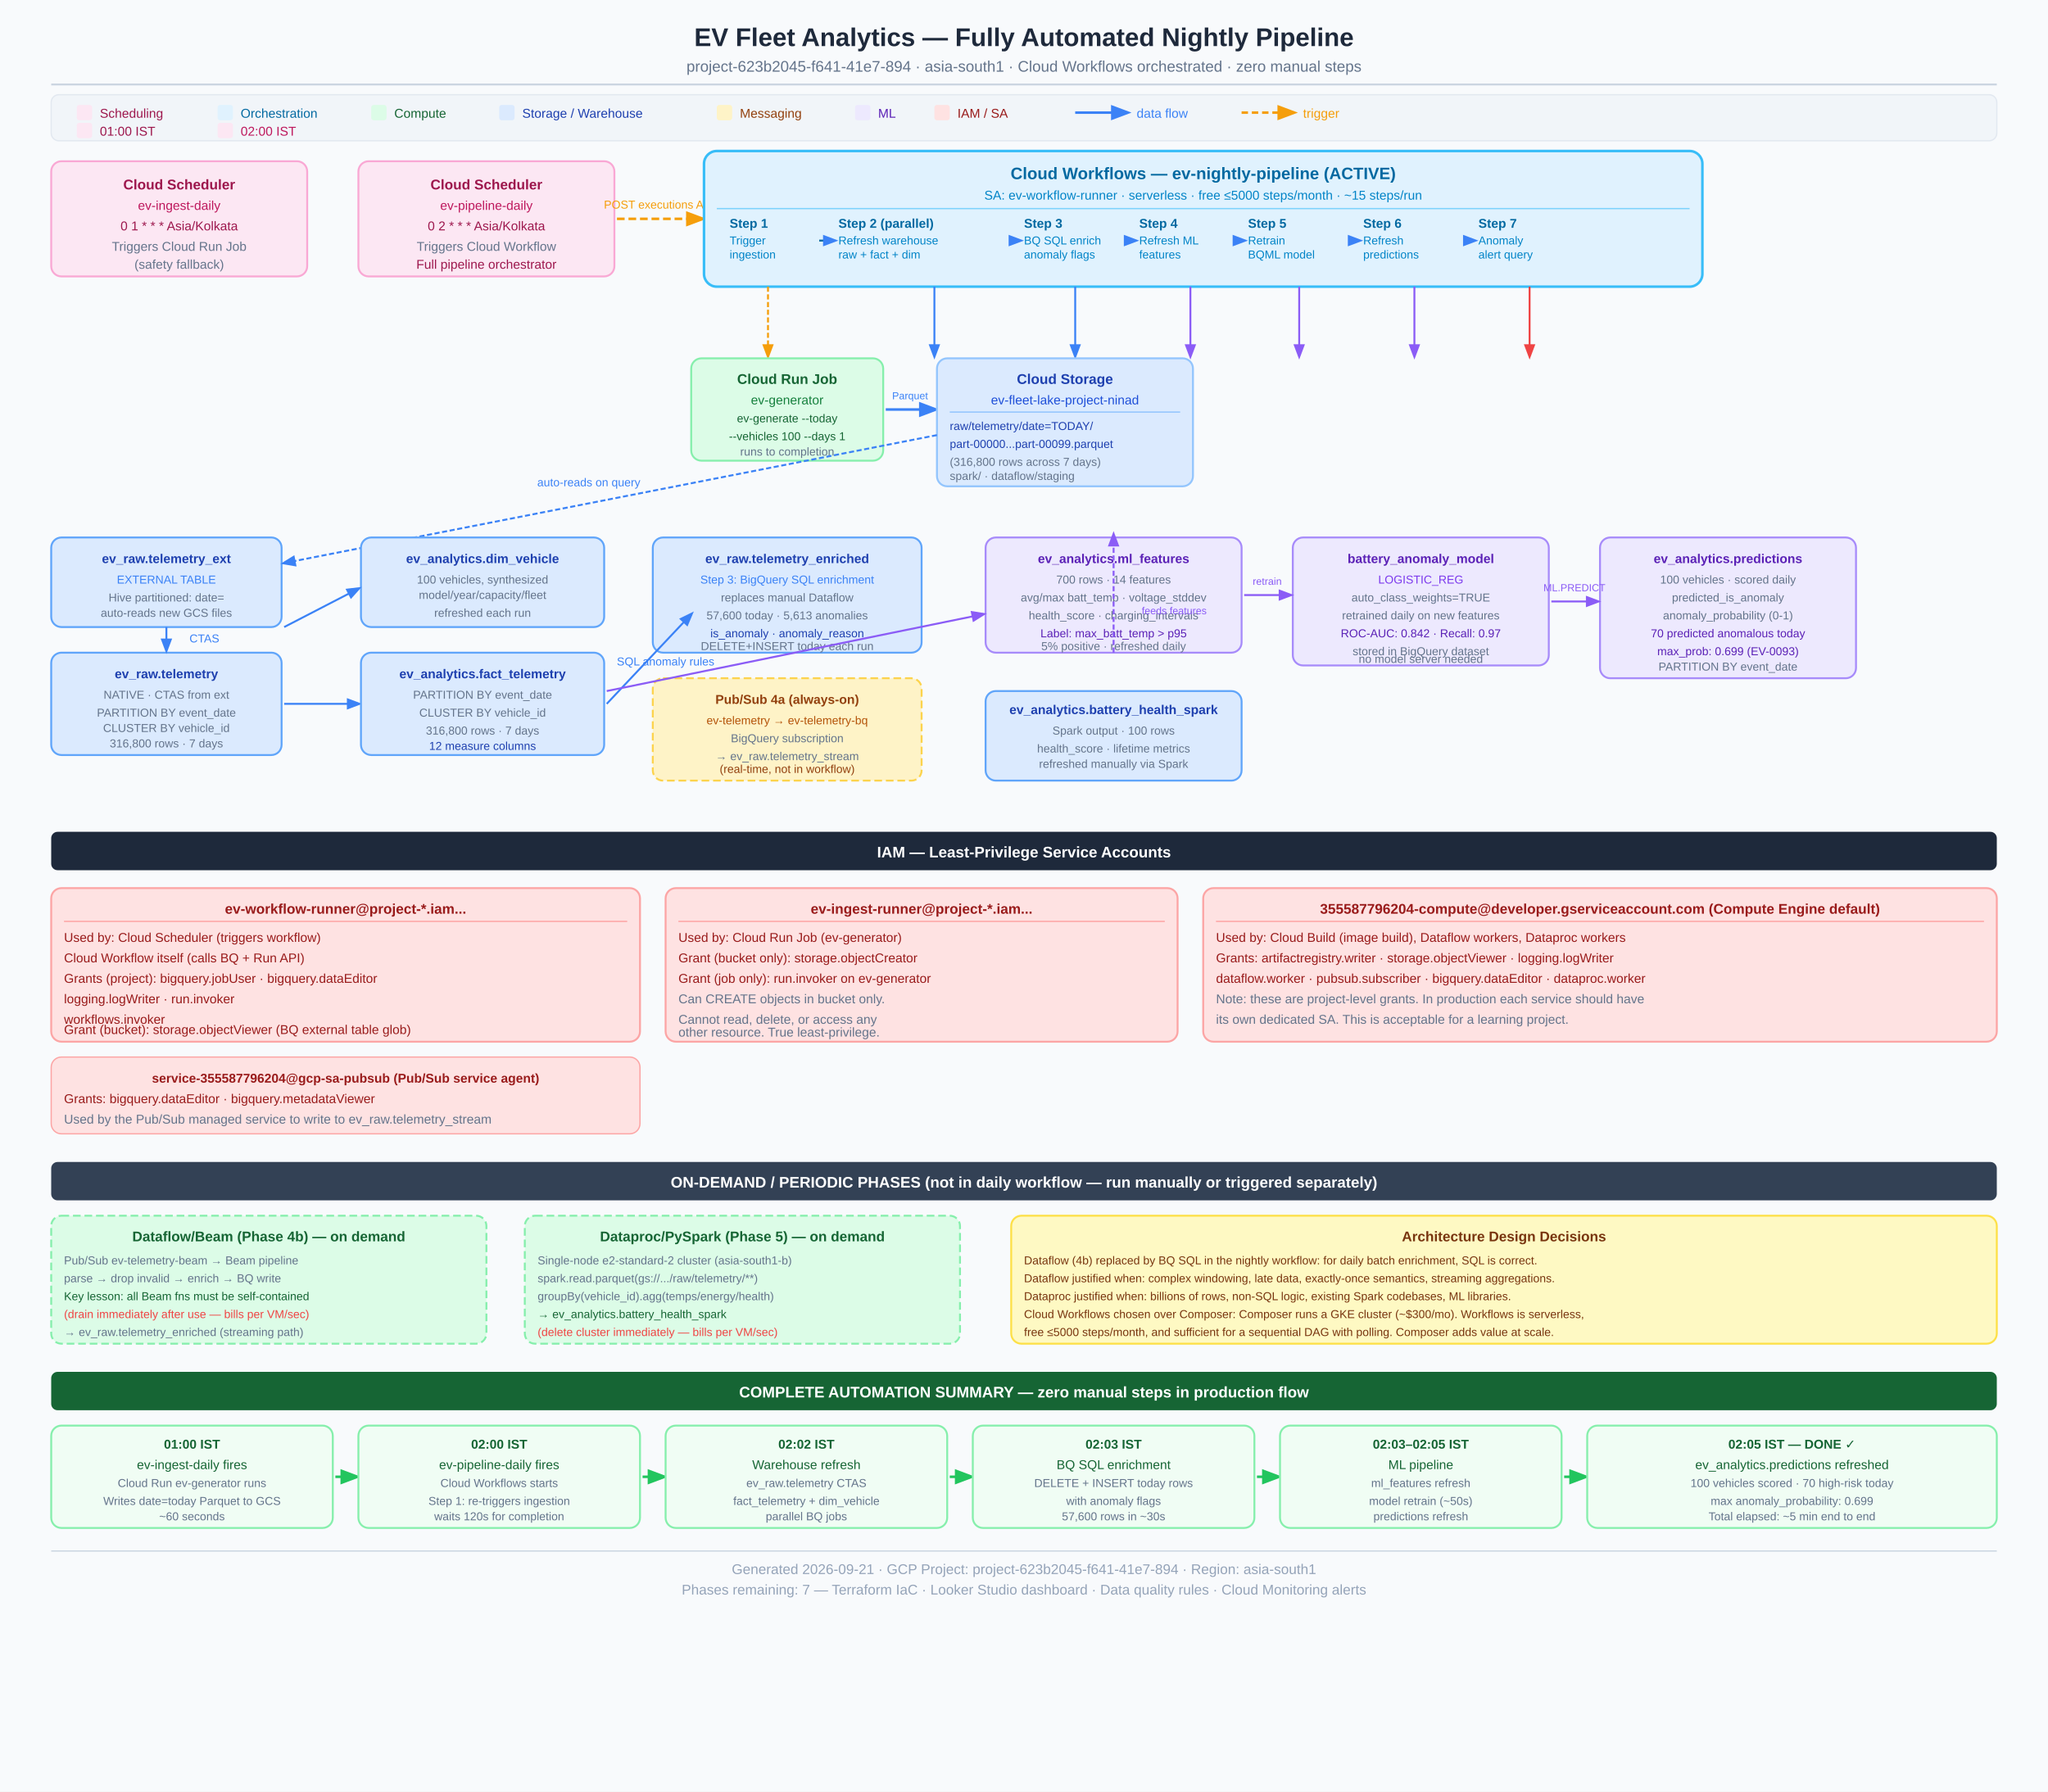
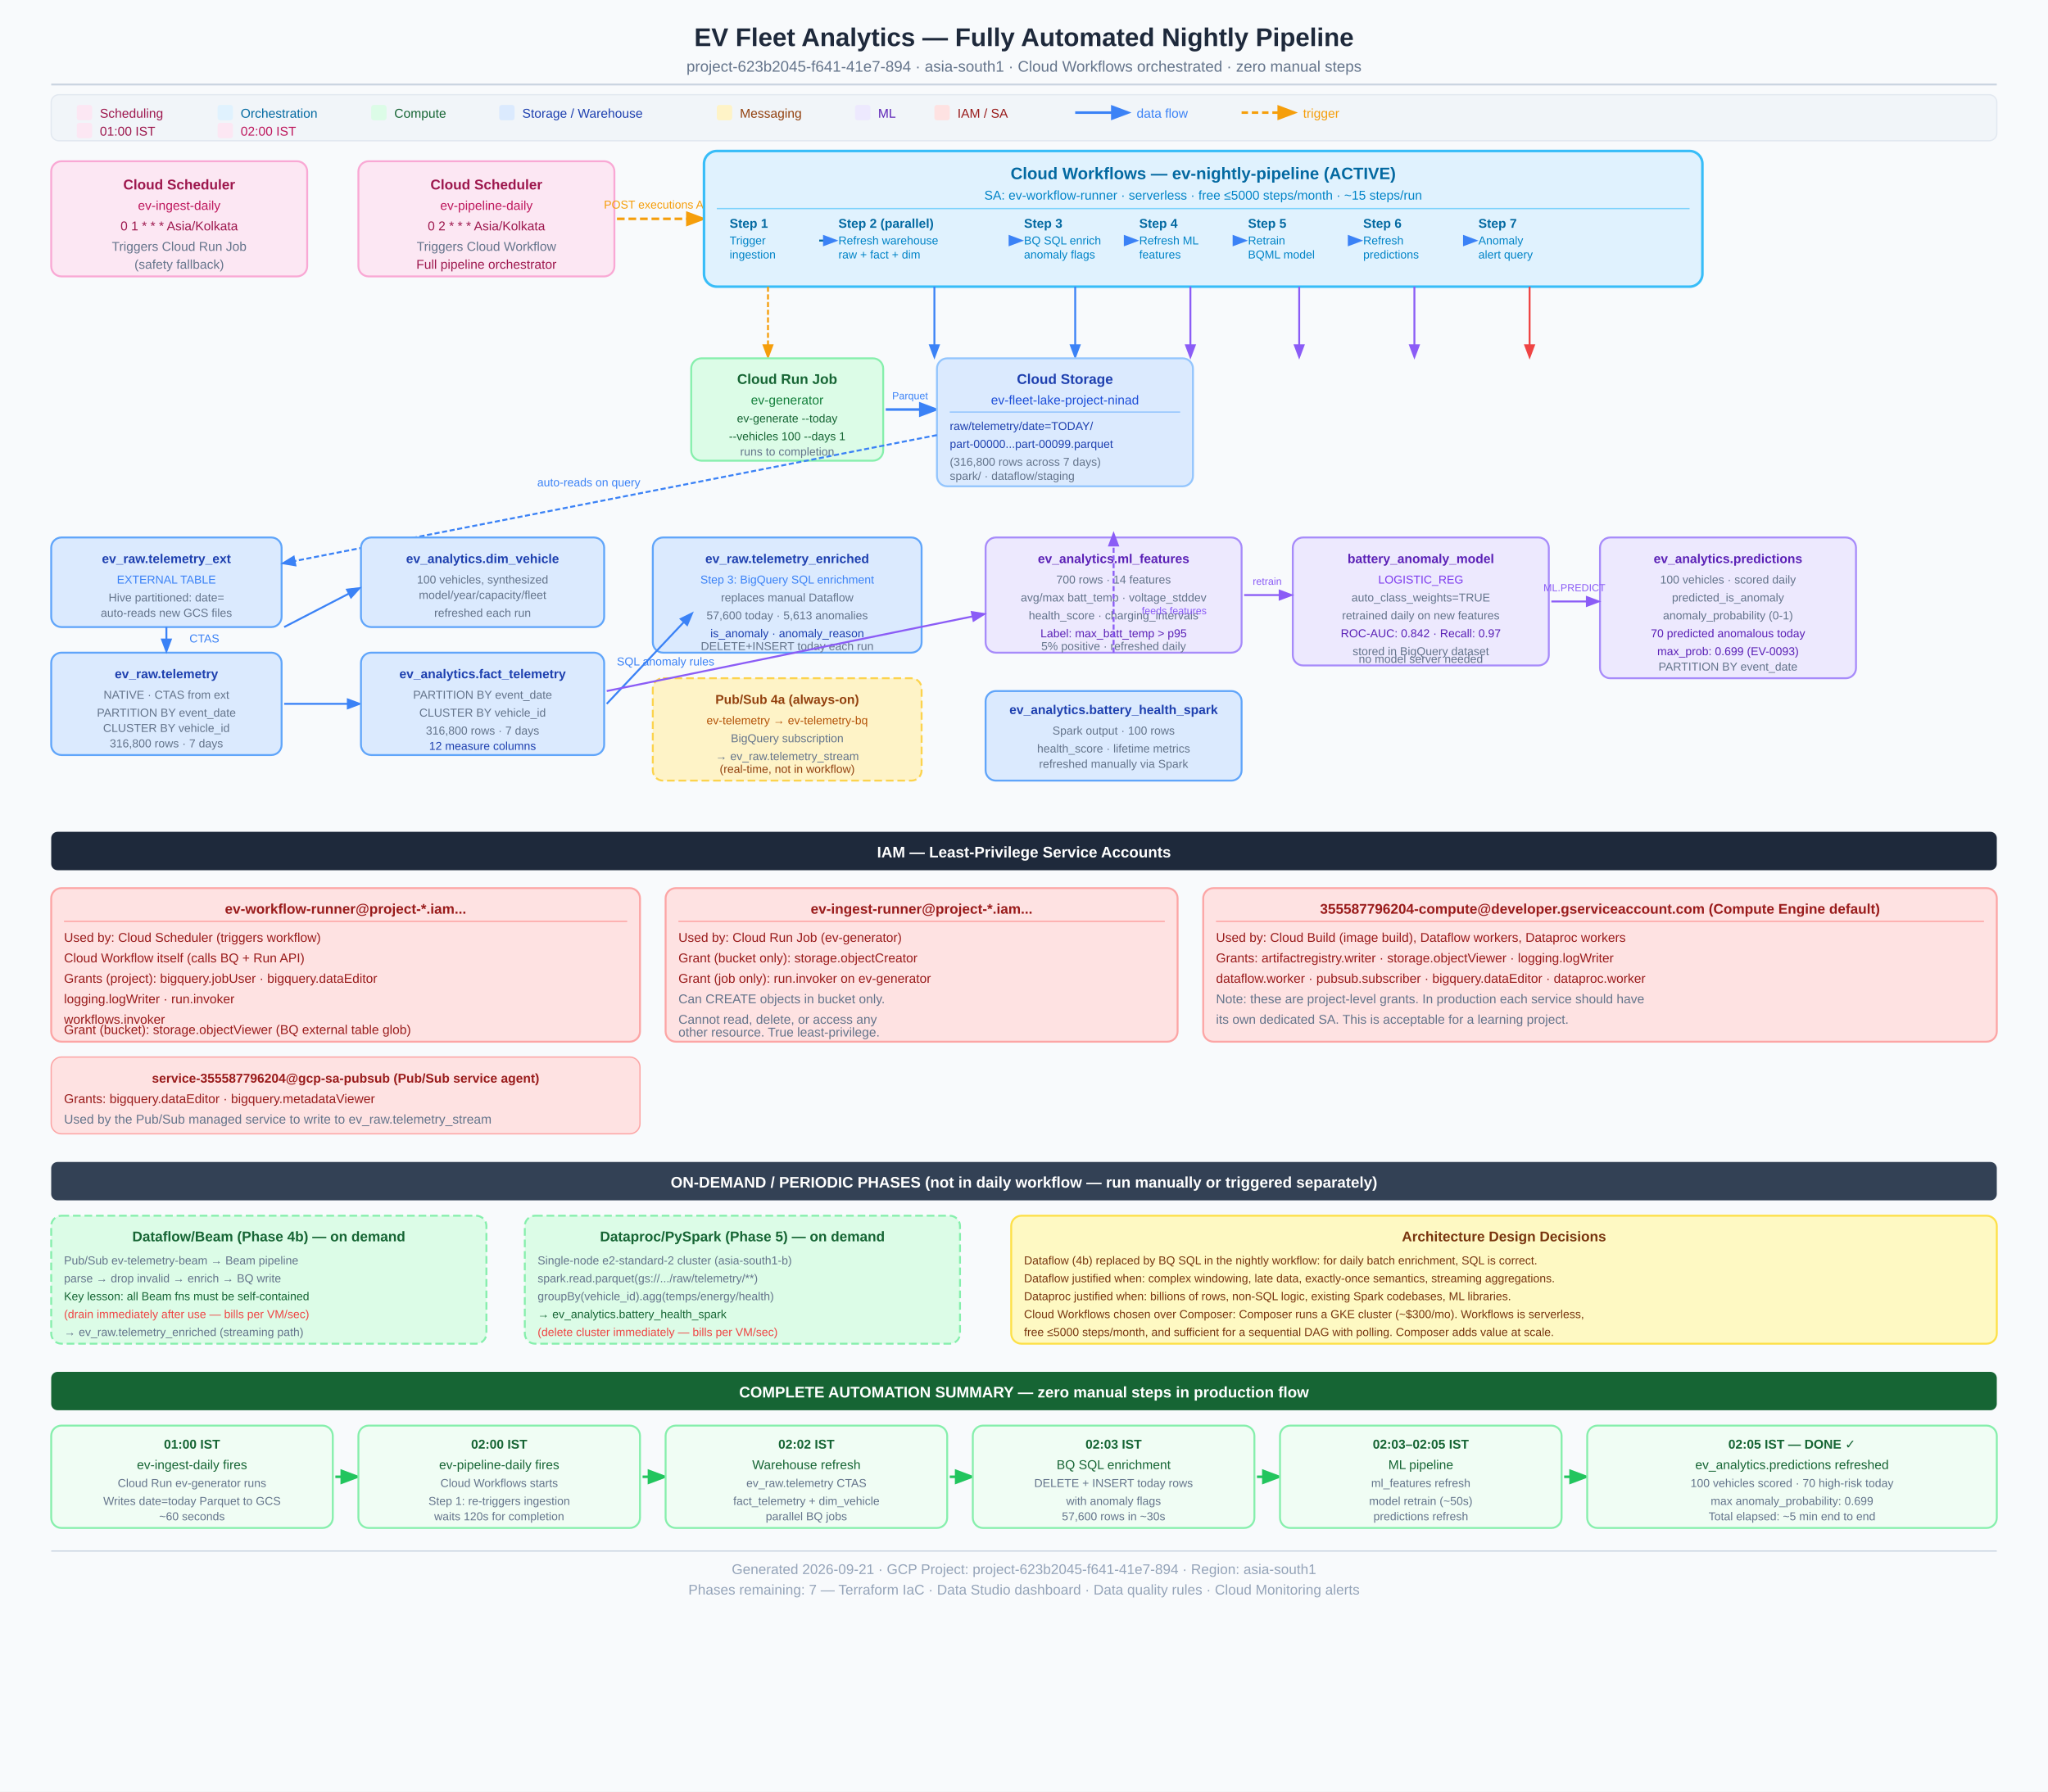
<svg xmlns="http://www.w3.org/2000/svg" width="1600" height="1400" font-family="'Segoe UI', Arial, sans-serif">
  <rect width="1600" height="1400" fill="#f8fafc" />
  <defs>
    <marker id="ab" markerWidth="8" markerHeight="8" refX="6" refY="3" orient="auto">
      <path d="M0,0 L0,6 L8,3 z" fill="#3b82f6" />
    </marker>
    <marker id="ag" markerWidth="8" markerHeight="8" refX="6" refY="3" orient="auto">
      <path d="M0,0 L0,6 L8,3 z" fill="#22c55e" />
    </marker>
    <marker id="ao" markerWidth="8" markerHeight="8" refX="6" refY="3" orient="auto">
      <path d="M0,0 L0,6 L8,3 z" fill="#f59e0b" />
    </marker>
    <marker id="ap" markerWidth="8" markerHeight="8" refX="6" refY="3" orient="auto">
      <path d="M0,0 L0,6 L8,3 z" fill="#8b5cf6" />
    </marker>
    <marker id="ar" markerWidth="8" markerHeight="8" refX="6" refY="3" orient="auto">
      <path d="M0,0 L0,6 L8,3 z" fill="#ef4444" />
    </marker>
    <marker id="as" markerWidth="8" markerHeight="8" refX="6" refY="3" orient="auto">
      <path d="M0,0 L0,6 L8,3 z" fill="#64748b" />
    </marker>
  </defs>
  <text x="800" y="36" text-anchor="middle" font-size="20" font-weight="bold" fill="#1e293b">EV Fleet Analytics — Fully Automated Nightly Pipeline</text>
  <text x="800" y="56" text-anchor="middle" font-size="12" fill="#64748b">project-623b2045-f641-41e7-894 · asia-south1 · Cloud Workflows orchestrated · zero manual steps</text>
  <line x1="40" y1="66" x2="1560" y2="66" stroke="#cbd5e1" stroke-width="1.5" />
  <rect x="40" y="74" width="1520" height="36" rx="6" fill="#f1f5f9" stroke="#e2e8f0" />
  <rect x="60" y="82" width="12" height="12" rx="2" fill="#fce7f3" />
  <text x="78" y="92" font-size="10" fill="#9d174d">Scheduling</text>
  <rect x="170" y="82" width="12" height="12" rx="2" fill="#e0f2fe" />
  <text x="188" y="92" font-size="10" fill="#0369a1">Orchestration</text>
  <rect x="290" y="82" width="12" height="12" rx="2" fill="#dcfce7" />
  <text x="308" y="92" font-size="10" fill="#166534">Compute</text>
  <rect x="390" y="82" width="12" height="12" rx="2" fill="#dbeafe" />
  <text x="408" y="92" font-size="10" fill="#1e40af">Storage / Warehouse</text>
  <rect x="560" y="82" width="12" height="12" rx="2" fill="#fef3c7" />
  <text x="578" y="92" font-size="10" fill="#92400e">Messaging</text>
  <rect x="668" y="82" width="12" height="12" rx="2" fill="#ede9fe" />
  <text x="686" y="92" font-size="10" fill="#5b21b6">ML</text>
  <rect x="730" y="82" width="12" height="12" rx="2" fill="#fee2e2" />
  <text x="748" y="92" font-size="10" fill="#991b1b">IAM / SA</text>
  <line x1="840" y1="88" x2="880" y2="88" stroke="#3b82f6" stroke-width="2" marker-end="url(#ab)" />
  <text x="888" y="92" font-size="10" fill="#3b82f6">data flow</text>
  <line x1="970" y1="88" x2="1010" y2="88" stroke="#f59e0b" stroke-width="2" stroke-dasharray="5,3" marker-end="url(#ao)" />
  <text x="1018" y="92" font-size="10" fill="#f59e0b">trigger</text>
  <rect x="60" y="96" width="12" height="12" rx="2" fill="#fce7f3" />
  <text x="78" y="106" font-size="10" fill="#9d174d">01:00 IST</text>
  <rect x="170" y="96" width="12" height="12" rx="2" fill="#fce7f3" />
  <text x="188" y="106" font-size="10" fill="#be185d">02:00 IST</text>
  <rect x="40" y="126" width="200" height="90" rx="8" fill="#fce7f3" stroke="#f9a8d4" stroke-width="1.5" />
  <text x="140" y="148" text-anchor="middle" font-size="11" font-weight="bold" fill="#9d174d">Cloud Scheduler</text>
  <text x="140" y="164" text-anchor="middle" font-size="10" fill="#be185d">ev-ingest-daily</text>
  <text x="140" y="180" text-anchor="middle" font-size="10" fill="#9d174d">0 1 * * *  Asia/Kolkata</text>
  <text x="140" y="196" text-anchor="middle" font-size="10" fill="#64748b">Triggers Cloud Run Job</text>
  <text x="140" y="210" text-anchor="middle" font-size="10" fill="#64748b">(safety fallback)</text>
  <rect x="280" y="126" width="200" height="90" rx="8" fill="#fce7f3" stroke="#f9a8d4" stroke-width="1.5" />
  <text x="380" y="148" text-anchor="middle" font-size="11" font-weight="bold" fill="#9d174d">Cloud Scheduler</text>
  <text x="380" y="164" text-anchor="middle" font-size="10" fill="#be185d">ev-pipeline-daily</text>
  <text x="380" y="180" text-anchor="middle" font-size="10" fill="#9d174d">0 2 * * *  Asia/Kolkata</text>
  <text x="380" y="196" text-anchor="middle" font-size="10" fill="#64748b">Triggers Cloud Workflow</text>
  <text x="380" y="210" text-anchor="middle" font-size="10" fill="#9d174d">Full pipeline orchestrator</text>
  <line x1="482" y1="171" x2="548" y2="171" stroke="#f59e0b" stroke-width="2" stroke-dasharray="6,3" marker-end="url(#ao)" />
  <text x="515" y="163" text-anchor="middle" font-size="9" fill="#f59e0b">POST executions API</text>
  <rect x="550" y="118" width="780" height="106" rx="10" fill="#e0f2fe" stroke="#38bdf8" stroke-width="2" />
  <text x="940" y="140" text-anchor="middle" font-size="13" font-weight="bold" fill="#0369a1">Cloud Workflows — ev-nightly-pipeline (ACTIVE)</text>
  <text x="940" y="156" text-anchor="middle" font-size="10" fill="#0284c7">SA: ev-workflow-runner · serverless · free ≤5000 steps/month · ~15 steps/run</text>
  <line x1="560" y1="163" x2="1320" y2="163" stroke="#7dd3fc" stroke-width="1" />
  <text x="570" y="178" font-size="10" font-weight="bold" fill="#0369a1">Step 1</text>
  <text x="570" y="191" font-size="9" fill="#0284c7">Trigger</text>
  <text x="570" y="202" font-size="9" fill="#0284c7">ingestion</text>
  <text x="655" y="178" font-size="10" font-weight="bold" fill="#0369a1">Step 2 (parallel)</text>
  <text x="655" y="191" font-size="9" fill="#0284c7">Refresh warehouse</text>
  <text x="655" y="202" font-size="9" fill="#0284c7">raw + fact + dim</text>
  <text x="800" y="178" font-size="10" font-weight="bold" fill="#0369a1">Step 3</text>
  <text x="800" y="191" font-size="9" fill="#0284c7">BQ SQL enrich</text>
  <text x="800" y="202" font-size="9" fill="#0284c7">anomaly flags</text>
  <text x="890" y="178" font-size="10" font-weight="bold" fill="#0369a1">Step 4</text>
  <text x="890" y="191" font-size="9" fill="#0284c7">Refresh ML</text>
  <text x="890" y="202" font-size="9" fill="#0284c7">features</text>
  <text x="975" y="178" font-size="10" font-weight="bold" fill="#0369a1">Step 5</text>
  <text x="975" y="191" font-size="9" fill="#0284c7">Retrain</text>
  <text x="975" y="202" font-size="9" fill="#0284c7">BQML model</text>
  <text x="1065" y="178" font-size="10" font-weight="bold" fill="#0369a1">Step 6</text>
  <text x="1065" y="191" font-size="9" fill="#0284c7">Refresh</text>
  <text x="1065" y="202" font-size="9" fill="#0284c7">predictions</text>
  <text x="1155" y="178" font-size="10" font-weight="bold" fill="#0369a1">Step 7</text>
  <text x="1155" y="191" font-size="9" fill="#0284c7">Anomaly</text>
  <text x="1155" y="202" font-size="9" fill="#0284c7">alert query</text>
  <line x1="640" y1="188" x2="652" y2="188" stroke="#0369a1" stroke-width="1.5" marker-end="url(#ab)" />
  <line x1="790" y1="188" x2="797" y2="188" stroke="#0369a1" stroke-width="1.5" marker-end="url(#ab)" />
  <line x1="882" y1="188" x2="887" y2="188" stroke="#0369a1" stroke-width="1.5" marker-end="url(#ab)" />
  <line x1="968" y1="188" x2="972" y2="188" stroke="#0369a1" stroke-width="1.5" marker-end="url(#ab)" />
  <line x1="1058" y1="188" x2="1062" y2="188" stroke="#0369a1" stroke-width="1.5" marker-end="url(#ab)" />
  <line x1="1148" y1="188" x2="1152" y2="188" stroke="#0369a1" stroke-width="1.5" marker-end="url(#ab)" />
  <line x1="600" y1="224" x2="600" y2="278" stroke="#f59e0b" stroke-width="1.5" stroke-dasharray="4,2" marker-end="url(#ao)" />
  <line x1="730" y1="224" x2="730" y2="278" stroke="#3b82f6" stroke-width="1.5" marker-end="url(#ab)" />
  <line x1="840" y1="224" x2="840" y2="278" stroke="#3b82f6" stroke-width="1.5" marker-end="url(#ab)" />
  <line x1="930" y1="224" x2="930" y2="278" stroke="#8b5cf6" stroke-width="1.5" marker-end="url(#ap)" />
  <line x1="1015" y1="224" x2="1015" y2="278" stroke="#8b5cf6" stroke-width="1.5" marker-end="url(#ap)" />
  <line x1="1105" y1="224" x2="1105" y2="278" stroke="#8b5cf6" stroke-width="1.5" marker-end="url(#ap)" />
  <line x1="1195" y1="224" x2="1195" y2="278" stroke="#ef4444" stroke-width="1.5" marker-end="url(#ar)" />
  <rect x="540" y="280" width="150" height="80" rx="8" fill="#dcfce7" stroke="#86efac" stroke-width="1.5" />
  <text x="615" y="300" text-anchor="middle" font-size="11" font-weight="bold" fill="#166534">Cloud Run Job</text>
  <text x="615" y="316" text-anchor="middle" font-size="10" fill="#15803d">ev-generator</text>
  <text x="615" y="330" font-size="9" fill="#166534" text-anchor="middle">ev-generate --today</text>
  <text x="615" y="344" font-size="9" fill="#166534" text-anchor="middle">--vehicles 100 --days 1</text>
  <text x="615" y="356" font-size="9" fill="#64748b" text-anchor="middle">runs to completion</text>
  <line x1="692" y1="320" x2="730" y2="320" stroke="#3b82f6" stroke-width="2" marker-end="url(#ab)" />
  <text x="711" y="312" text-anchor="middle" font-size="8" fill="#3b82f6">Parquet</text>
  <rect x="732" y="280" width="200" height="100" rx="8" fill="#dbeafe" stroke="#93c5fd" stroke-width="1.5" />
  <text x="832" y="300" text-anchor="middle" font-size="11" font-weight="bold" fill="#1e40af">Cloud Storage</text>
  <text x="832" y="316" text-anchor="middle" font-size="10" fill="#1d4ed8">ev-fleet-lake-project-ninad</text>
  <line x1="742" y1="322" x2="922" y2="322" stroke="#93c5fd" stroke-width="1" />
  <text x="742" y="336" font-size="9" fill="#1e40af">raw/telemetry/date=TODAY/</text>
  <text x="742" y="350" font-size="9" fill="#1e40af">part-00000...part-00099.parquet</text>
  <text x="742" y="364" font-size="9" fill="#64748b">(316,800 rows across 7 days)</text>
  <text x="742" y="375" font-size="9" fill="#64748b">spark/ · dataflow/staging</text>
  <rect x="40" y="420" width="180" height="70" rx="8" fill="#dbeafe" stroke="#60a5fa" stroke-width="1.5" />
  <text x="130" y="440" text-anchor="middle" font-size="10" font-weight="bold" fill="#1e40af">ev_raw.telemetry_ext</text>
  <text x="130" y="456" text-anchor="middle" font-size="9" fill="#3b82f6">EXTERNAL TABLE</text>
  <text x="130" y="470" text-anchor="middle" font-size="9" fill="#64748b">Hive partitioned: date=</text>
  <text x="130" y="482" text-anchor="middle" font-size="9" fill="#64748b">auto-reads new GCS files</text>
  <line x1="732" y1="340" x2="222" y2="440" stroke="#3b82f6" stroke-width="1.5" stroke-dasharray="4,2" marker-end="url(#ab)" />
  <text x="460" y="380" text-anchor="middle" font-size="9" fill="#3b82f6">auto-reads on query</text>
  <rect x="40" y="510" width="180" height="80" rx="8" fill="#dbeafe" stroke="#60a5fa" stroke-width="1.5" />
  <text x="130" y="530" text-anchor="middle" font-size="10" font-weight="bold" fill="#1e40af">ev_raw.telemetry</text>
  <text x="130" y="546" text-anchor="middle" font-size="9" fill="#64748b">NATIVE · CTAS from ext</text>
  <text x="130" y="560" text-anchor="middle" font-size="9" fill="#64748b">PARTITION BY event_date</text>
  <text x="130" y="572" text-anchor="middle" font-size="9" fill="#64748b">CLUSTER BY vehicle_id</text>
  <text x="130" y="584" text-anchor="middle" font-size="9" fill="#64748b">316,800 rows · 7 days</text>
  <line x1="130" y1="490" x2="130" y2="508" stroke="#3b82f6" stroke-width="1.5" marker-end="url(#ab)" />
  <text x="148" y="502" font-size="9" fill="#3b82f6">CTAS</text>
  <line x1="222" y1="550" x2="280" y2="550" stroke="#3b82f6" stroke-width="1.5" marker-end="url(#ab)" />
  <rect x="282" y="510" width="190" height="80" rx="8" fill="#dbeafe" stroke="#60a5fa" stroke-width="1.5" />
  <text x="377" y="530" text-anchor="middle" font-size="10" font-weight="bold" fill="#1e40af">ev_analytics.fact_telemetry</text>
  <text x="377" y="546" text-anchor="middle" font-size="9" fill="#64748b">PARTITION BY event_date</text>
  <text x="377" y="560" text-anchor="middle" font-size="9" fill="#64748b">CLUSTER BY vehicle_id</text>
  <text x="377" y="574" text-anchor="middle" font-size="9" fill="#64748b">316,800 rows · 7 days</text>
  <text x="377" y="586" text-anchor="middle" font-size="9" fill="#1e40af">12 measure columns</text>
  <rect x="282" y="420" width="190" height="70" rx="8" fill="#dbeafe" stroke="#60a5fa" stroke-width="1.5" />
  <text x="377" y="440" text-anchor="middle" font-size="10" font-weight="bold" fill="#1e40af">ev_analytics.dim_vehicle</text>
  <text x="377" y="456" text-anchor="middle" font-size="9" fill="#64748b">100 vehicles, synthesized</text>
  <text x="377" y="468" text-anchor="middle" font-size="9" fill="#64748b">model/year/capacity/fleet</text>
  <text x="377" y="482" text-anchor="middle" font-size="9" fill="#64748b">refreshed each run</text>
  <line x1="222" y1="490" x2="280" y2="460" stroke="#3b82f6" stroke-width="1.5" marker-end="url(#ab)" />
  <rect x="510" y="420" width="210" height="90" rx="8" fill="#dbeafe" stroke="#60a5fa" stroke-width="1.5" />
  <text x="615" y="440" text-anchor="middle" font-size="10" font-weight="bold" fill="#1e40af">ev_raw.telemetry_enriched</text>
  <text x="615" y="456" text-anchor="middle" font-size="9" fill="#3b82f6">Step 3: BigQuery SQL enrichment</text>
  <text x="615" y="470" text-anchor="middle" font-size="9" fill="#64748b">replaces manual Dataflow</text>
  <text x="615" y="484" text-anchor="middle" font-size="9" fill="#64748b">57,600 today · 5,613 anomalies</text>
  <text x="615" y="498" text-anchor="middle" font-size="9" fill="#1e40af">is_anomaly · anomaly_reason</text>
  <text x="615" y="508" text-anchor="middle" font-size="9" fill="#64748b">DELETE+INSERT today each run</text>
  <line x1="474" y1="550" x2="540" y2="480" stroke="#3b82f6" stroke-width="1.5" marker-end="url(#ab)" />
  <text x="520" y="520" text-anchor="middle" font-size="9" fill="#3b82f6">SQL anomaly rules</text>
  <rect x="510" y="530" width="210" height="80" rx="8" fill="#fef3c7" stroke="#fcd34d" stroke-width="1.5" stroke-dasharray="6,3" />
  <text x="615" y="550" text-anchor="middle" font-size="10" font-weight="bold" fill="#92400e">Pub/Sub 4a (always-on)</text>
  <text x="615" y="566" text-anchor="middle" font-size="9" fill="#b45309">ev-telemetry → ev-telemetry-bq</text>
  <text x="615" y="580" text-anchor="middle" font-size="9" fill="#64748b">BigQuery subscription</text>
  <text x="615" y="594" text-anchor="middle" font-size="9" fill="#64748b">→ ev_raw.telemetry_stream</text>
  <text x="615" y="604" text-anchor="middle" font-size="9" fill="#92400e">(real-time, not in workflow)</text>
  <rect x="770" y="420" width="200" height="90" rx="8" fill="#ede9fe" stroke="#a78bfa" stroke-width="1.5" />
  <text x="870" y="440" text-anchor="middle" font-size="10" font-weight="bold" fill="#5b21b6">ev_analytics.ml_features</text>
  <text x="870" y="456" text-anchor="middle" font-size="9" fill="#64748b">700 rows · 14 features</text>
  <text x="870" y="470" text-anchor="middle" font-size="9" fill="#64748b">avg/max batt_temp · voltage_stddev</text>
  <text x="870" y="484" text-anchor="middle" font-size="9" fill="#64748b">health_score · charging_intervals</text>
  <text x="870" y="498" text-anchor="middle" font-size="9" fill="#5b21b6">Label: max_batt_temp &gt; p95</text>
  <text x="870" y="508" text-anchor="middle" font-size="9" fill="#64748b">5% positive · refreshed daily</text>
  <line x1="474" y1="540" x2="768" y2="480" stroke="#8b5cf6" stroke-width="1.5" marker-end="url(#ap)" />
  <rect x="1010" y="420" width="200" height="100" rx="8" fill="#ede9fe" stroke="#a78bfa" stroke-width="1.5" />
  <text x="1110" y="440" text-anchor="middle" font-size="10" font-weight="bold" fill="#5b21b6">battery_anomaly_model</text>
  <text x="1110" y="456" text-anchor="middle" font-size="9" fill="#7c3aed">LOGISTIC_REG</text>
  <text x="1110" y="470" text-anchor="middle" font-size="9" fill="#64748b">auto_class_weights=TRUE</text>
  <text x="1110" y="484" text-anchor="middle" font-size="9" fill="#64748b">retrained daily on new features</text>
  <text x="1110" y="498" text-anchor="middle" font-size="9" fill="#5b21b6">ROC-AUC: 0.842 · Recall: 0.97</text>
  <text x="1110" y="512" text-anchor="middle" font-size="9" fill="#64748b">stored in BigQuery dataset</text>
  <text x="1110" y="518" text-anchor="middle" font-size="9" fill="#64748b">no model server needed</text>
  <line x1="972" y1="465" x2="1008" y2="465" stroke="#8b5cf6" stroke-width="1.5" marker-end="url(#ap)" />
  <text x="990" y="457" text-anchor="middle" font-size="8" fill="#8b5cf6">retrain</text>
  <rect x="1250" y="420" width="200" height="110" rx="8" fill="#ede9fe" stroke="#a78bfa" stroke-width="1.5" />
  <text x="1350" y="440" text-anchor="middle" font-size="10" font-weight="bold" fill="#5b21b6">ev_analytics.predictions</text>
  <text x="1350" y="456" text-anchor="middle" font-size="9" fill="#64748b">100 vehicles · scored daily</text>
  <text x="1350" y="470" text-anchor="middle" font-size="9" fill="#64748b">predicted_is_anomaly</text>
  <text x="1350" y="484" text-anchor="middle" font-size="9" fill="#64748b">anomaly_probability (0-1)</text>
  <text x="1350" y="498" text-anchor="middle" font-size="9" fill="#5b21b6">70 predicted anomalous today</text>
  <text x="1350" y="512" text-anchor="middle" font-size="9" fill="#5b21b6">max_prob: 0.699 (EV-0093)</text>
  <text x="1350" y="524" text-anchor="middle" font-size="9" fill="#64748b">PARTITION BY event_date</text>
  <line x1="1212" y1="470" x2="1248" y2="470" stroke="#8b5cf6" stroke-width="1.5" marker-end="url(#ap)" />
  <text x="1230" y="462" text-anchor="middle" font-size="8" fill="#8b5cf6">ML.PREDICT</text>
  <rect x="40" y="650" width="1520" height="30" rx="5" fill="#1e293b" />
  <text x="800" y="670" text-anchor="middle" font-size="12" font-weight="bold" fill="white">IAM — Least-Privilege Service Accounts</text>
  <rect x="40" y="694" width="460" height="120" rx="8" fill="#fee2e2" stroke="#fca5a5" stroke-width="1.5" />
  <text x="270" y="714" text-anchor="middle" font-size="11" font-weight="bold" fill="#991b1b">ev-workflow-runner@project-*.iam...</text>
  <line x1="50" y1="720" x2="490" y2="720" stroke="#fca5a5" stroke-width="1" />
  <text x="50" y="736" font-size="10" fill="#991b1b">Used by: Cloud Scheduler (triggers workflow)</text>
  <text x="50" y="752" font-size="10" fill="#991b1b">         Cloud Workflow itself (calls BQ + Run API)</text>
  <text x="50" y="768" font-size="10" fill="#991b1b">Grants (project): bigquery.jobUser · bigquery.dataEditor</text>
  <text x="50" y="784" font-size="10" fill="#991b1b">                  logging.logWriter · run.invoker</text>
  <text x="50" y="800" font-size="10" fill="#991b1b">                  workflows.invoker</text>
  <text x="50" y="808" font-size="10" fill="#991b1b">Grant (bucket):   storage.objectViewer (BQ external table glob)</text>
  <rect x="520" y="694" width="400" height="120" rx="8" fill="#fee2e2" stroke="#fca5a5" stroke-width="1.5" />
  <text x="720" y="714" text-anchor="middle" font-size="11" font-weight="bold" fill="#991b1b">ev-ingest-runner@project-*.iam...</text>
  <line x1="530" y1="720" x2="910" y2="720" stroke="#fca5a5" stroke-width="1" />
  <text x="530" y="736" font-size="10" fill="#991b1b">Used by: Cloud Run Job (ev-generator)</text>
  <text x="530" y="752" font-size="10" fill="#991b1b">Grant (bucket only): storage.objectCreator</text>
  <text x="530" y="768" font-size="10" fill="#991b1b">Grant (job only):    run.invoker on ev-generator</text>
  <text x="530" y="784" font-size="10" fill="#64748b">Can CREATE objects in bucket only.</text>
  <text x="530" y="800" font-size="10" fill="#64748b">Cannot read, delete, or access any</text>
  <text x="530" y="810" font-size="10" fill="#64748b">other resource. True least-privilege.</text>
  <rect x="940" y="694" width="620" height="120" rx="8" fill="#fee2e2" stroke="#fca5a5" stroke-width="1.5" />
  <text x="1250" y="714" text-anchor="middle" font-size="11" font-weight="bold" fill="#991b1b">355587796204-compute@developer.gserviceaccount.com (Compute Engine default)</text>
  <line x1="950" y1="720" x2="1550" y2="720" stroke="#fca5a5" stroke-width="1" />
  <text x="950" y="736" font-size="10" fill="#991b1b">Used by: Cloud Build (image build), Dataflow workers, Dataproc workers</text>
  <text x="950" y="752" font-size="10" fill="#991b1b">Grants: artifactregistry.writer · storage.objectViewer · logging.logWriter</text>
  <text x="950" y="768" font-size="10" fill="#991b1b">        dataflow.worker · pubsub.subscriber · bigquery.dataEditor · dataproc.worker</text>
  <text x="950" y="784" font-size="10" fill="#64748b">Note: these are project-level grants. In production each service should have</text>
  <text x="950" y="800" font-size="10" fill="#64748b">its own dedicated SA. This is acceptable for a learning project.</text>
  <rect x="40" y="826" width="460" height="60" rx="8" fill="#fee2e2" stroke="#fca5a5" stroke-width="1" />
  <text x="270" y="846" text-anchor="middle" font-size="10" font-weight="bold" fill="#991b1b">service-355587796204@gcp-sa-pubsub (Pub/Sub service agent)</text>
  <text x="50" y="862" font-size="10" fill="#991b1b">Grants: bigquery.dataEditor · bigquery.metadataViewer</text>
  <text x="50" y="878" font-size="10" fill="#64748b">Used by the Pub/Sub managed service to write to ev_raw.telemetry_stream</text>
  <rect x="40" y="908" width="1520" height="30" rx="5" fill="#334155" />
  <text x="800" y="928" text-anchor="middle" font-size="12" font-weight="bold" fill="white">ON-DEMAND / PERIODIC PHASES (not in daily workflow — run manually or triggered separately)</text>
  <rect x="40" y="950" width="340" height="100" rx="8" fill="#dcfce7" stroke="#86efac" stroke-width="1.5" stroke-dasharray="6,3" />
  <text x="210" y="970" text-anchor="middle" font-size="11" font-weight="bold" fill="#166534">Dataflow/Beam (Phase 4b) — on demand</text>
  <text x="50" y="988" font-size="9" fill="#64748b">Pub/Sub ev-telemetry-beam → Beam pipeline</text>
  <text x="50" y="1002" font-size="9" fill="#64748b">parse → drop invalid → enrich → BQ write</text>
  <text x="50" y="1016" font-size="9" fill="#166534">Key lesson: all Beam fns must be self-contained</text>
  <text x="50" y="1030" font-size="9" fill="#ef4444">(drain immediately after use — bills per VM/sec)</text>
  <text x="50" y="1044" font-size="9" fill="#64748b">→ ev_raw.telemetry_enriched (streaming path)</text>
  <rect x="410" y="950" width="340" height="100" rx="8" fill="#dcfce7" stroke="#86efac" stroke-width="1.5" stroke-dasharray="6,3" />
  <text x="580" y="970" text-anchor="middle" font-size="11" font-weight="bold" fill="#166534">Dataproc/PySpark (Phase 5) — on demand</text>
  <text x="420" y="988" font-size="9" fill="#64748b">Single-node e2-standard-2 cluster (asia-south1-b)</text>
  <text x="420" y="1002" font-size="9" fill="#64748b">spark.read.parquet(gs://.../raw/telemetry/**)</text>
  <text x="420" y="1016" font-size="9" fill="#64748b">groupBy(vehicle_id).agg(temps/energy/health)</text>
  <text x="420" y="1030" font-size="9" fill="#166534">→ ev_analytics.battery_health_spark</text>
  <text x="420" y="1044" font-size="9" fill="#ef4444">(delete cluster immediately — bills per VM/sec)</text>
  <rect x="790" y="950" width="770" height="100" rx="8" fill="#fef9c3" stroke="#fde047" stroke-width="1.5" />
  <text x="1175" y="970" text-anchor="middle" font-size="11" font-weight="bold" fill="#78350f">Architecture Design Decisions</text>
  <text x="800" y="988" font-size="9" fill="#78350f">Dataflow (4b) replaced by BQ SQL in the nightly workflow: for daily batch enrichment, SQL is correct.</text>
  <text x="800" y="1002" font-size="9" fill="#78350f">Dataflow justified when: complex windowing, late data, exactly-once semantics, streaming aggregations.</text>
  <text x="800" y="1016" font-size="9" fill="#78350f">Dataproc justified when: billions of rows, non-SQL logic, existing Spark codebases, ML libraries.</text>
  <text x="800" y="1030" font-size="9" fill="#78350f">Cloud Workflows chosen over Composer: Composer runs a GKE cluster (~$300/mo). Workflows is serverless,</text>
  <text x="800" y="1044" font-size="9" fill="#78350f">free ≤5000 steps/month, and sufficient for a sequential DAG with polling. Composer adds value at scale.</text>
  <rect x="40" y="1072" width="1520" height="30" rx="5" fill="#166534" />
  <text x="800" y="1092" text-anchor="middle" font-size="12" font-weight="bold" fill="white">COMPLETE AUTOMATION SUMMARY — zero manual steps in production flow</text>
  <rect x="40" y="1114" width="220" height="80" rx="8" fill="#f0fdf4" stroke="#86efac" stroke-width="1.5" />
  <text x="150" y="1132" text-anchor="middle" font-size="10" font-weight="bold" fill="#166534">01:00 IST</text>
  <text x="150" y="1148" text-anchor="middle" font-size="10" fill="#166534">ev-ingest-daily fires</text>
  <text x="150" y="1162" text-anchor="middle" font-size="9" fill="#64748b">Cloud Run ev-generator runs</text>
  <text x="150" y="1176" text-anchor="middle" font-size="9" fill="#64748b">Writes date=today Parquet to GCS</text>
  <text x="150" y="1188" text-anchor="middle" font-size="9" fill="#64748b">~60 seconds</text>
  <line x1="262" y1="1154" x2="278" y2="1154" stroke="#22c55e" stroke-width="2" marker-end="url(#ag)" />
  <rect x="280" y="1114" width="220" height="80" rx="8" fill="#f0fdf4" stroke="#86efac" stroke-width="1.5" />
  <text x="390" y="1132" text-anchor="middle" font-size="10" font-weight="bold" fill="#166534">02:00 IST</text>
  <text x="390" y="1148" text-anchor="middle" font-size="10" fill="#166534">ev-pipeline-daily fires</text>
  <text x="390" y="1162" text-anchor="middle" font-size="9" fill="#64748b">Cloud Workflows starts</text>
  <text x="390" y="1176" text-anchor="middle" font-size="9" fill="#64748b">Step 1: re-triggers ingestion</text>
  <text x="390" y="1188" text-anchor="middle" font-size="9" fill="#64748b">waits 120s for completion</text>
  <line x1="502" y1="1154" x2="518" y2="1154" stroke="#22c55e" stroke-width="2" marker-end="url(#ag)" />
  <rect x="520" y="1114" width="220" height="80" rx="8" fill="#f0fdf4" stroke="#86efac" stroke-width="1.5" />
  <text x="630" y="1132" text-anchor="middle" font-size="10" font-weight="bold" fill="#166534">02:02 IST</text>
  <text x="630" y="1148" text-anchor="middle" font-size="10" fill="#166534">Warehouse refresh</text>
  <text x="630" y="1162" text-anchor="middle" font-size="9" fill="#64748b">ev_raw.telemetry CTAS</text>
  <text x="630" y="1176" text-anchor="middle" font-size="9" fill="#64748b">fact_telemetry + dim_vehicle</text>
  <text x="630" y="1188" text-anchor="middle" font-size="9" fill="#64748b">parallel BQ jobs</text>
  <line x1="742" y1="1154" x2="758" y2="1154" stroke="#22c55e" stroke-width="2" marker-end="url(#ag)" />
  <rect x="760" y="1114" width="220" height="80" rx="8" fill="#f0fdf4" stroke="#86efac" stroke-width="1.5" />
  <text x="870" y="1132" text-anchor="middle" font-size="10" font-weight="bold" fill="#166534">02:03 IST</text>
  <text x="870" y="1148" text-anchor="middle" font-size="10" fill="#166534">BQ SQL enrichment</text>
  <text x="870" y="1162" text-anchor="middle" font-size="9" fill="#64748b">DELETE + INSERT today rows</text>
  <text x="870" y="1176" text-anchor="middle" font-size="9" fill="#64748b">with anomaly flags</text>
  <text x="870" y="1188" text-anchor="middle" font-size="9" fill="#64748b">57,600 rows in ~30s</text>
  <line x1="982" y1="1154" x2="998" y2="1154" stroke="#22c55e" stroke-width="2" marker-end="url(#ag)" />
  <rect x="1000" y="1114" width="220" height="80" rx="8" fill="#f0fdf4" stroke="#86efac" stroke-width="1.5" />
  <text x="1110" y="1132" text-anchor="middle" font-size="10" font-weight="bold" fill="#166534">02:03–02:05 IST</text>
  <text x="1110" y="1148" text-anchor="middle" font-size="10" fill="#166534">ML pipeline</text>
  <text x="1110" y="1162" text-anchor="middle" font-size="9" fill="#64748b">ml_features refresh</text>
  <text x="1110" y="1176" text-anchor="middle" font-size="9" fill="#64748b">model retrain (~50s)</text>
  <text x="1110" y="1188" text-anchor="middle" font-size="9" fill="#64748b">predictions refresh</text>
  <line x1="1222" y1="1154" x2="1238" y2="1154" stroke="#22c55e" stroke-width="2" marker-end="url(#ag)" />
  <rect x="1240" y="1114" width="320" height="80" rx="8" fill="#f0fdf4" stroke="#86efac" stroke-width="1.5" />
  <text x="1400" y="1132" text-anchor="middle" font-size="10" font-weight="bold" fill="#166534">02:05 IST — DONE ✓</text>
  <text x="1400" y="1148" text-anchor="middle" font-size="10" fill="#166534">ev_analytics.predictions refreshed</text>
  <text x="1400" y="1162" text-anchor="middle" font-size="9" fill="#64748b">100 vehicles scored · 70 high-risk today</text>
  <text x="1400" y="1176" text-anchor="middle" font-size="9" fill="#64748b">max anomaly_probability: 0.699</text>
  <text x="1400" y="1188" text-anchor="middle" font-size="9" fill="#64748b">Total elapsed: ~5 min end to end</text>
  <line x1="40" y1="1212" x2="1560" y2="1212" stroke="#cbd5e1" stroke-width="1" />
  <text x="800" y="1230" text-anchor="middle" font-size="11" fill="#94a3b8">Generated 2026-09-21 · GCP Project: project-623b2045-f641-41e7-894 · Region: asia-south1</text>
-   <text x="800" y="1246" text-anchor="middle" font-size="11" fill="#94a3b8">Phases remaining: 7 — Terraform IaC · Looker Studio dashboard · Data quality rules · Cloud Monitoring alerts</text>
+   <text x="800" y="1246" text-anchor="middle" font-size="11" fill="#94a3b8">Phases remaining: 7 — Terraform IaC · Data Studio dashboard · Data quality rules · Cloud Monitoring alerts</text>
  <rect x="770" y="540" width="200" height="70" rx="8" fill="#dbeafe" stroke="#60a5fa" stroke-width="1.5" />
  <text x="870" y="558" text-anchor="middle" font-size="10" font-weight="bold" fill="#1e40af">ev_analytics.battery_health_spark</text>
  <text x="870" y="574" text-anchor="middle" font-size="9" fill="#64748b">Spark output · 100 rows</text>
  <text x="870" y="588" text-anchor="middle" font-size="9" fill="#64748b">health_score · lifetime metrics</text>
  <text x="870" y="600" text-anchor="middle" font-size="9" fill="#64748b">refreshed manually via Spark</text>
  <line x1="870" y1="510" x2="870" y2="418" stroke="#8b5cf6" stroke-width="1.5" stroke-dasharray="4,2" marker-end="url(#ap)" />
  <text x="892" y="480" font-size="8" fill="#8b5cf6">feeds features</text>
</svg>
